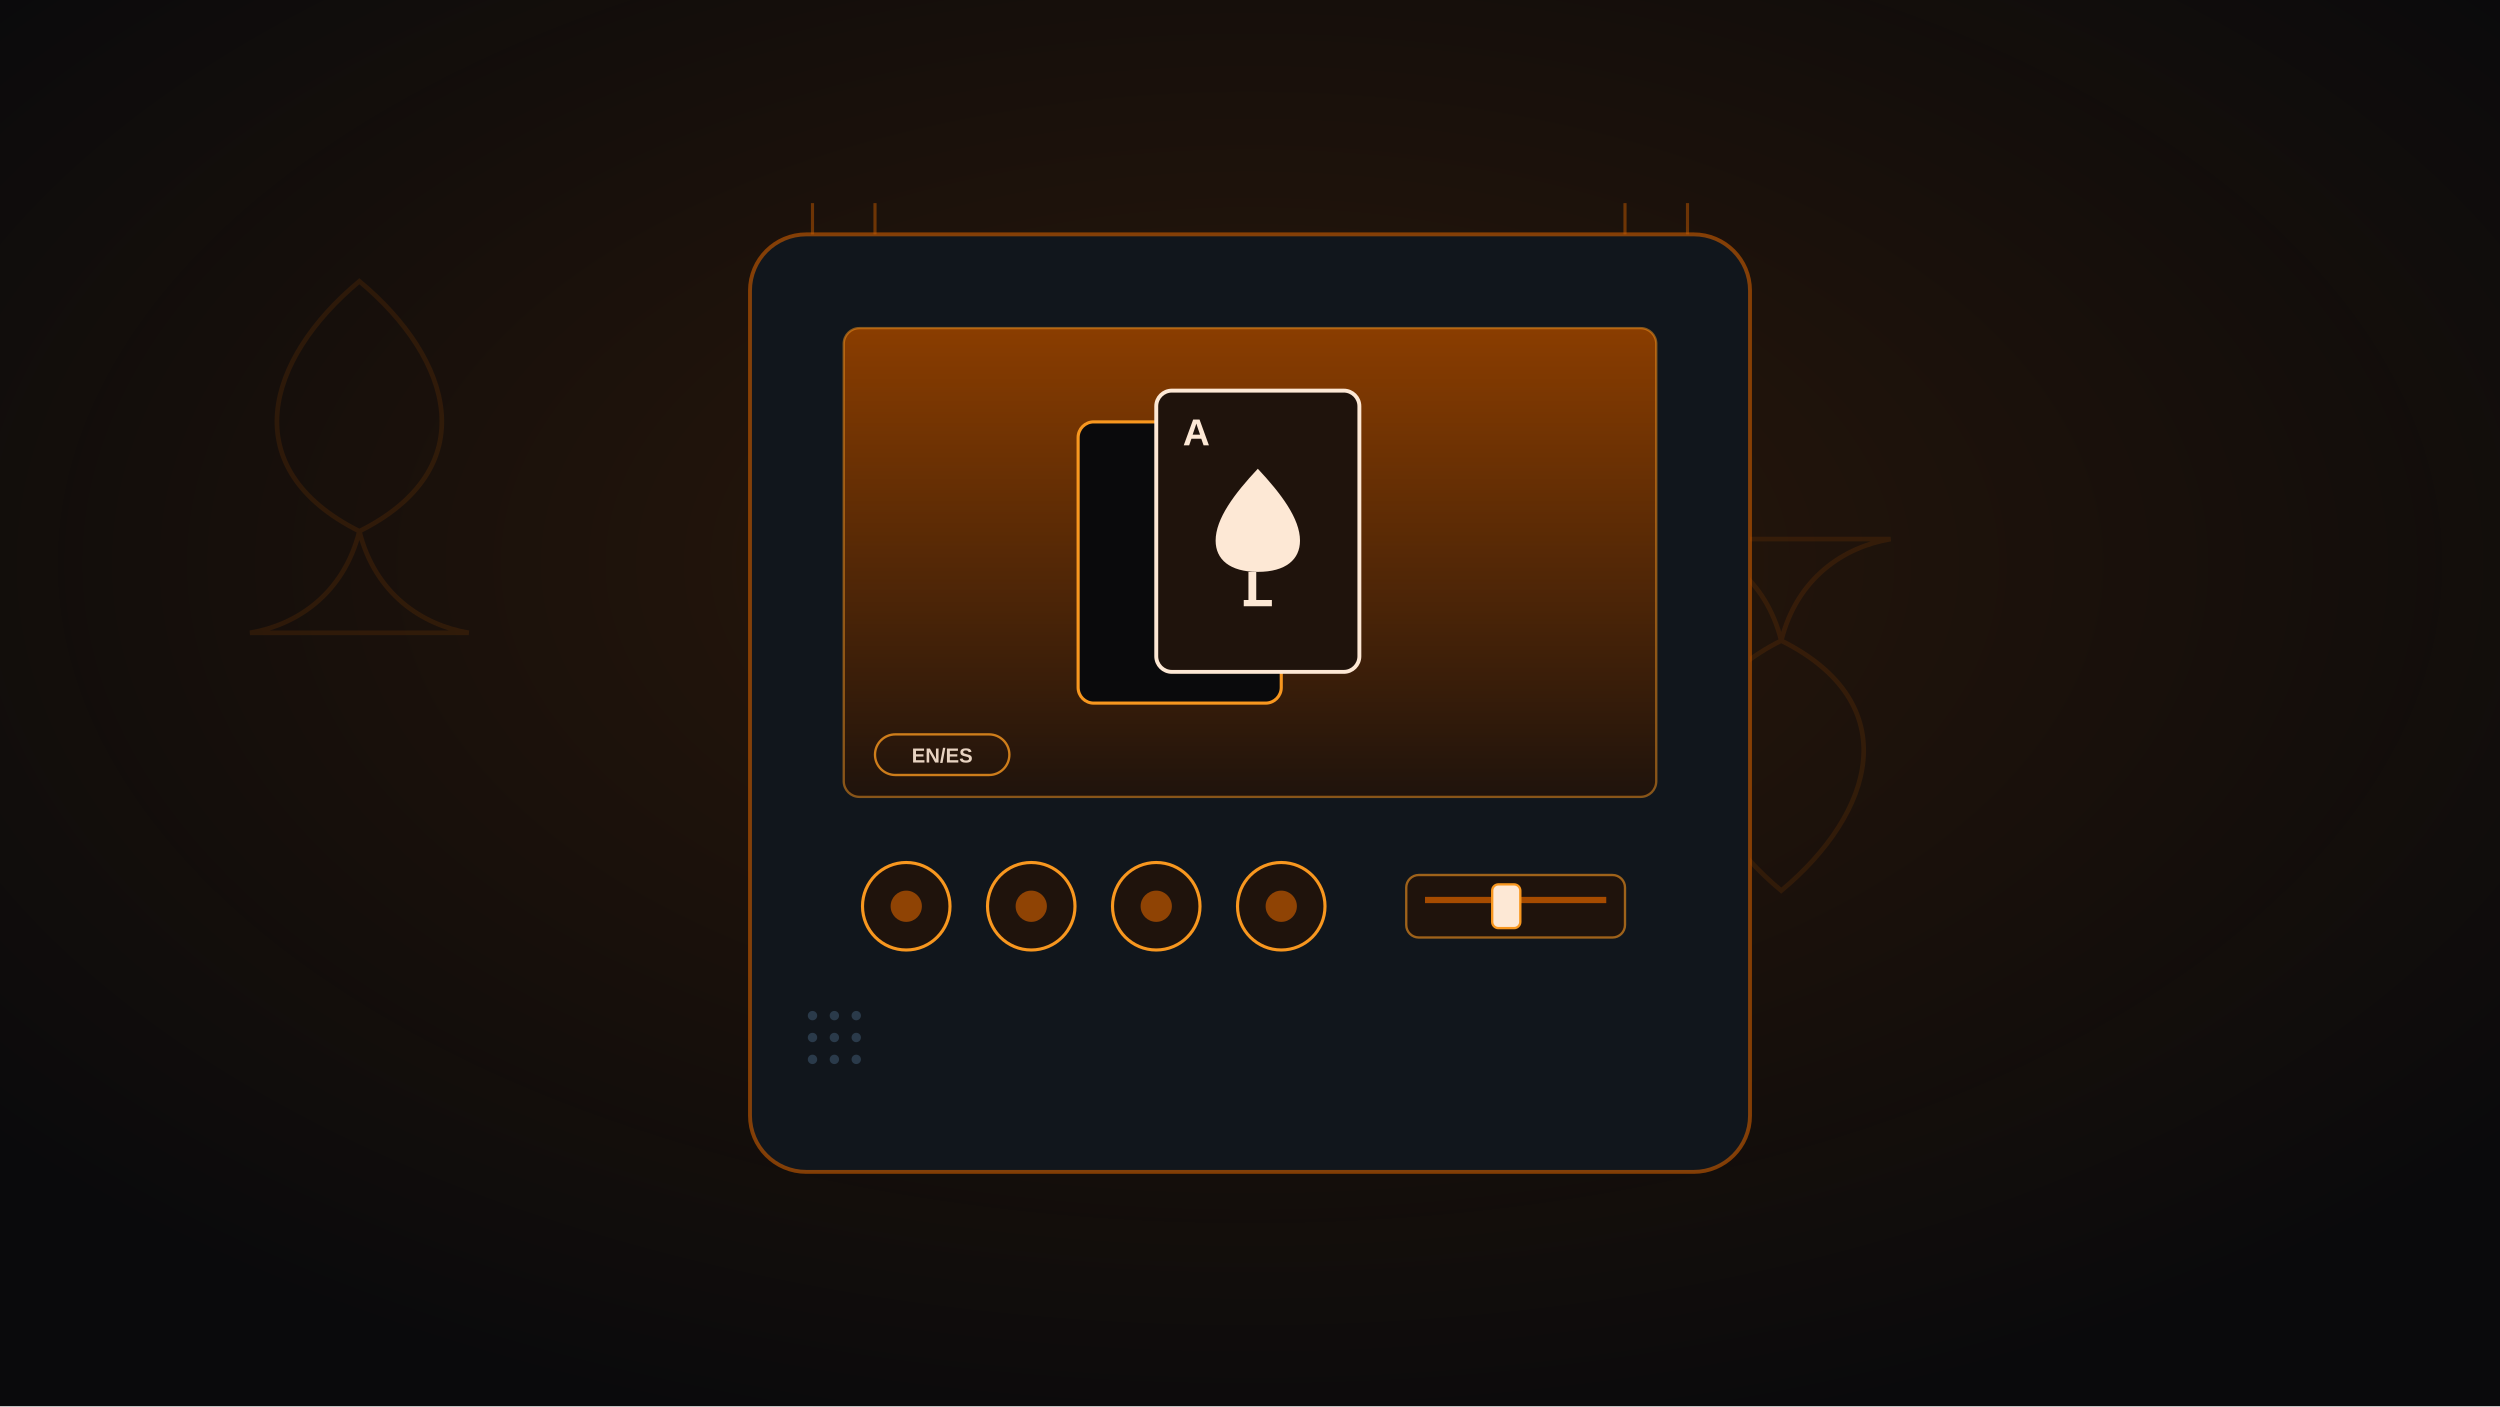
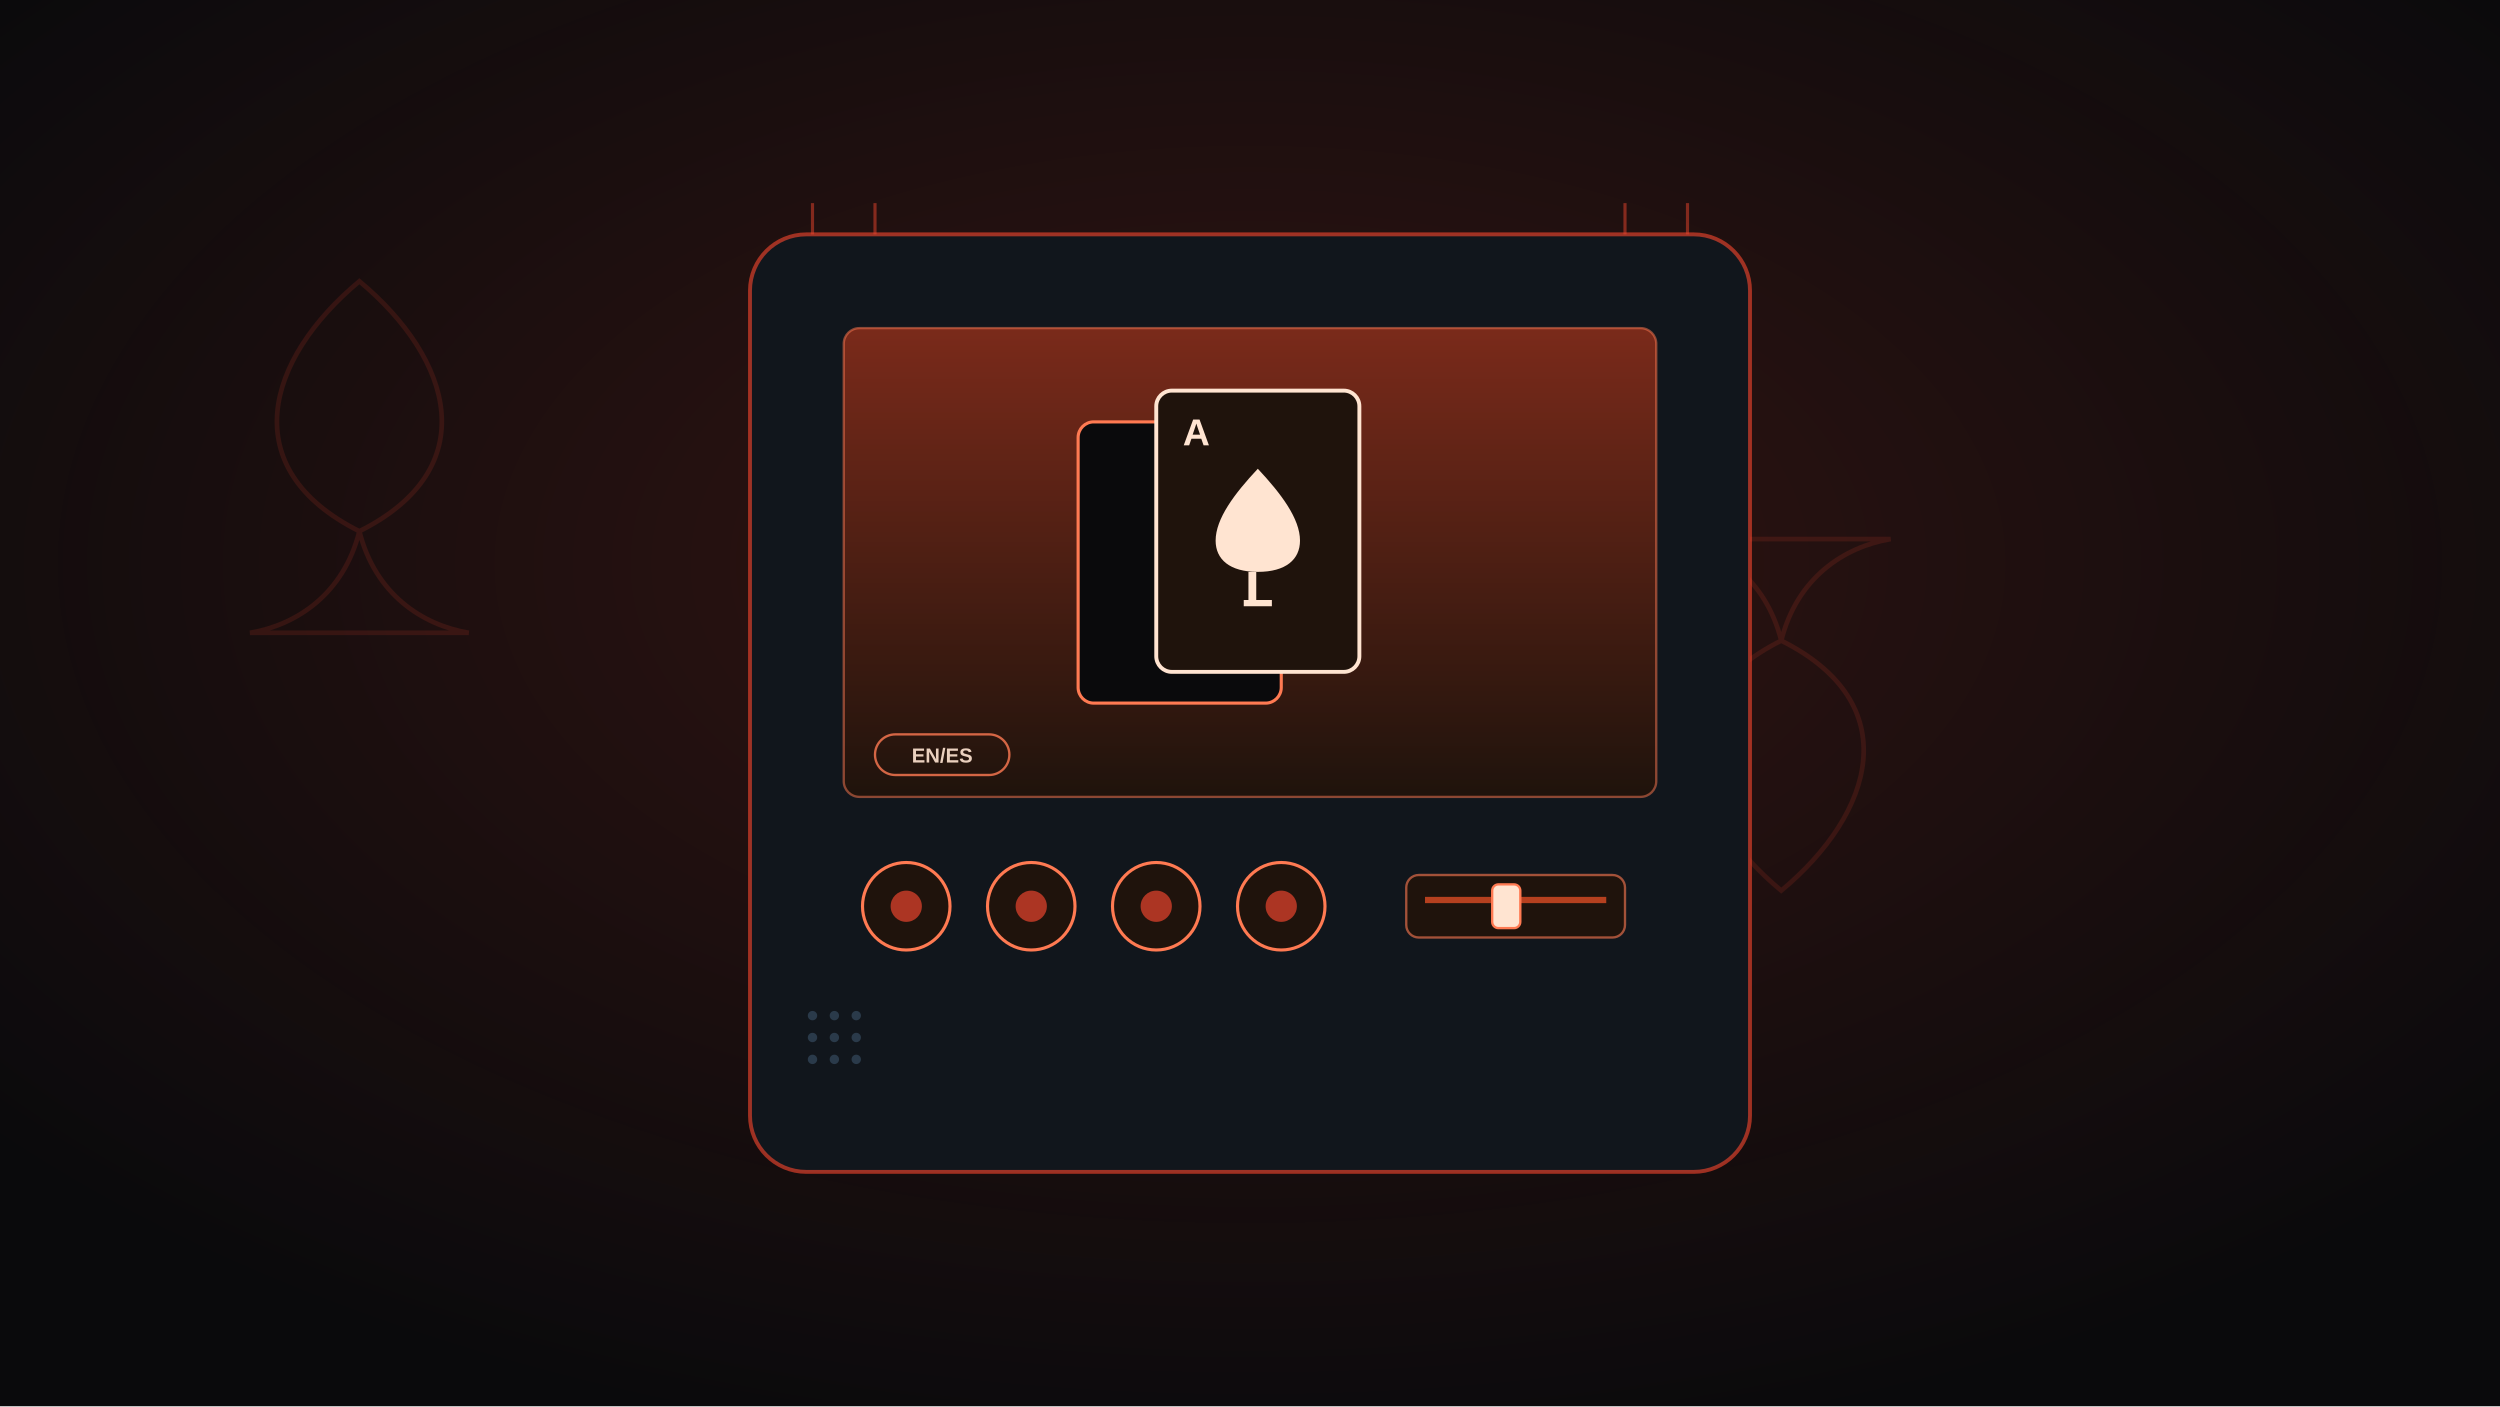
<svg xmlns="http://www.w3.org/2000/svg" viewBox="0 0 1600 900">
  <rect width="1600" height="900" fill="#0a0a0c" />
  <defs>
    <radialGradient id="gBgGlow" cx="50%" cy="40%" r="65%">
-       <stop offset="0%" stop-color="#BF5700" stop-opacity="0.18" />
-       <stop offset="100%" stop-color="#BF5700" stop-opacity="0" />
+       <stop offset="0%" stop-color="#e8432c" stop-opacity="0.18" />
+       <stop offset="100%" stop-color="#e8432c" stop-opacity="0" />
    </radialGradient>
    <linearGradient id="gScreenGrad" x1="0" y1="0" x2="0" y2="1">
-       <stop offset="0%" stop-color="#8a3d00" />
+       <stop offset="0%" stop-color="#7a2a1a" />
      <stop offset="100%" stop-color="#1f130c" />
    </linearGradient>
  </defs>
  <rect width="1600" height="900" fill="url(#gBgGlow)" />
-   <g fill="none" stroke="#BF5700" stroke-width="3" opacity="0.14">
+   <g fill="none" stroke="#e8432c" stroke-width="3" opacity="0.14">
    <path d="M 230 180 C 170 230 150 300 230 340 C 220 380 190 400 160 405 L 300 405 C 270 400 240 380 230 340 C 310 300 290 230 230 180 Z" />
    <path d="M 230 180 C 170 230 150 300 230 340 C 220 380 190 400 160 405 L 300 405 C 270 400 240 380 230 340 C 310 300 290 230 230 180 Z" transform="translate(1140,460) scale(-1,-1) translate(-230,-290)" />
  </g>
-   <rect x="480" y="150" width="640" height="600" rx="36" fill="#11161c" stroke="#BF5700" stroke-opacity="0.65" stroke-width="2.5" />
-   <rect x="540" y="210" width="520" height="300" rx="10" fill="url(#gScreenGrad)" stroke="#F8971F" stroke-opacity="0.5" stroke-width="1.5" />
+   <rect x="480" y="150" width="640" height="600" rx="36" fill="#11161c" stroke="#e8432c" stroke-opacity="0.65" stroke-width="2.5" />
+   <rect x="540" y="210" width="520" height="300" rx="10" fill="url(#gScreenGrad)" stroke="#ff7a52" stroke-opacity="0.5" stroke-width="1.5" />
  <g>
-     <rect x="690" y="270" width="130" height="180" rx="10" fill="#0a0a0c" stroke="#F8971F" stroke-width="2" />
-     <rect x="740" y="250" width="130" height="180" rx="10" fill="#1f130c" stroke="#FDE8D5" stroke-width="2.5" />
-     <path d="M 805 300 C 790 316 778 332 778 346 C 778 358 787 366 805 366 C 823 366 832 358 832 346 C 832 332 820 316 805 300 Z" fill="#FDE8D5" />
-     <rect x="799" y="366" width="5" height="18" fill="#FDE8D5" />
-     <rect x="796" y="384" width="18" height="4" fill="#FDE8D5" />
-     <text x="757" y="285" font-family="Arial, Helvetica, sans-serif" font-size="24" font-weight="700" fill="#FDE8D5">A</text>
+     <rect x="690" y="270" width="130" height="180" rx="10" fill="#0a0a0c" stroke="#ff7a52" stroke-width="2" />
+     <rect x="740" y="250" width="130" height="180" rx="10" fill="#1f130c" stroke="#ffe4d1" stroke-width="2.5" />
+     <path d="M 805 300 C 790 316 778 332 778 346 C 778 358 787 366 805 366 C 823 366 832 358 832 346 C 832 332 820 316 805 300 Z" fill="#ffe4d1" />
+     <rect x="799" y="366" width="5" height="18" fill="#ffe4d1" />
+     <rect x="796" y="384" width="18" height="4" fill="#ffe4d1" />
+     <text x="757" y="285" font-family="Arial, Helvetica, sans-serif" font-size="24" font-weight="700" fill="#ffe4d1">A</text>
  </g>
-   <rect x="560" y="470" width="86" height="26" rx="13" fill="none" stroke="#F8971F" stroke-width="1.5" opacity="0.8" />
-   <text x="603" y="488" text-anchor="middle" font-family="Arial, Helvetica, sans-serif" font-size="13" font-weight="700" fill="#FDE8D5" opacity="0.9">EN/ES</text>
+   <rect x="560" y="470" width="86" height="26" rx="13" fill="none" stroke="#ff7a52" stroke-width="1.5" opacity="0.8" />
+   <text x="603" y="488" text-anchor="middle" font-family="Arial, Helvetica, sans-serif" font-size="13" font-weight="700" fill="#ffe4d1" opacity="0.9">EN/ES</text>
  <g>
-     <circle cx="580" cy="580" r="28" fill="#1f130c" stroke="#F8971F" stroke-width="2" />
-     <circle cx="660" cy="580" r="28" fill="#1f130c" stroke="#F8971F" stroke-width="2" />
-     <circle cx="740" cy="580" r="28" fill="#1f130c" stroke="#F8971F" stroke-width="2" />
-     <circle cx="820" cy="580" r="28" fill="#1f130c" stroke="#F8971F" stroke-width="2" />
-     <circle cx="580" cy="580" r="10" fill="#BF5700" opacity="0.7" />
-     <circle cx="660" cy="580" r="10" fill="#BF5700" opacity="0.7" />
-     <circle cx="740" cy="580" r="10" fill="#BF5700" opacity="0.7" />
-     <circle cx="820" cy="580" r="10" fill="#BF5700" opacity="0.7" />
+     <circle cx="580" cy="580" r="28" fill="#1f130c" stroke="#ff7a52" stroke-width="2" />
+     <circle cx="660" cy="580" r="28" fill="#1f130c" stroke="#ff7a52" stroke-width="2" />
+     <circle cx="740" cy="580" r="28" fill="#1f130c" stroke="#ff7a52" stroke-width="2" />
+     <circle cx="820" cy="580" r="28" fill="#1f130c" stroke="#ff7a52" stroke-width="2" />
+     <circle cx="580" cy="580" r="10" fill="#e8432c" opacity="0.7" />
+     <circle cx="660" cy="580" r="10" fill="#e8432c" opacity="0.7" />
+     <circle cx="740" cy="580" r="10" fill="#e8432c" opacity="0.7" />
+     <circle cx="820" cy="580" r="10" fill="#e8432c" opacity="0.7" />
  </g>
-   <rect x="900" y="560" width="140" height="40" rx="8" fill="#1f130c" stroke="#F8971F" stroke-opacity="0.6" stroke-width="1.5" />
-   <rect x="912" y="574" width="116" height="4" fill="#A64B00" />
-   <rect x="955" y="566" width="18" height="28" rx="4" fill="#FDE8D5" stroke="#F8971F" stroke-width="1.5" />
+   <rect x="900" y="560" width="140" height="40" rx="8" fill="#1f130c" stroke="#ff7a52" stroke-opacity="0.6" stroke-width="1.5" />
+   <rect x="912" y="574" width="116" height="4" fill="#b5401f" />
+   <rect x="955" y="566" width="18" height="28" rx="4" fill="#ffe4d1" stroke="#ff7a52" stroke-width="1.5" />
  <g fill="#2a3a4a">
    <circle cx="520" cy="650" r="3" />
    <circle cx="534" cy="650" r="3" />
    <circle cx="548" cy="650" r="3" />
    <circle cx="520" cy="664" r="3" />
    <circle cx="534" cy="664" r="3" />
    <circle cx="548" cy="664" r="3" />
    <circle cx="520" cy="678" r="3" />
    <circle cx="534" cy="678" r="3" />
    <circle cx="548" cy="678" r="3" />
  </g>
-   <g stroke="#BF5700" stroke-width="2" opacity="0.5">
+   <g stroke="#e8432c" stroke-width="2" opacity="0.5">
    <line x1="520" y1="150" x2="520" y2="130" />
    <line x1="560" y1="150" x2="560" y2="130" />
    <line x1="1080" y1="150" x2="1080" y2="130" />
    <line x1="1040" y1="150" x2="1040" y2="130" />
  </g>
</svg>
